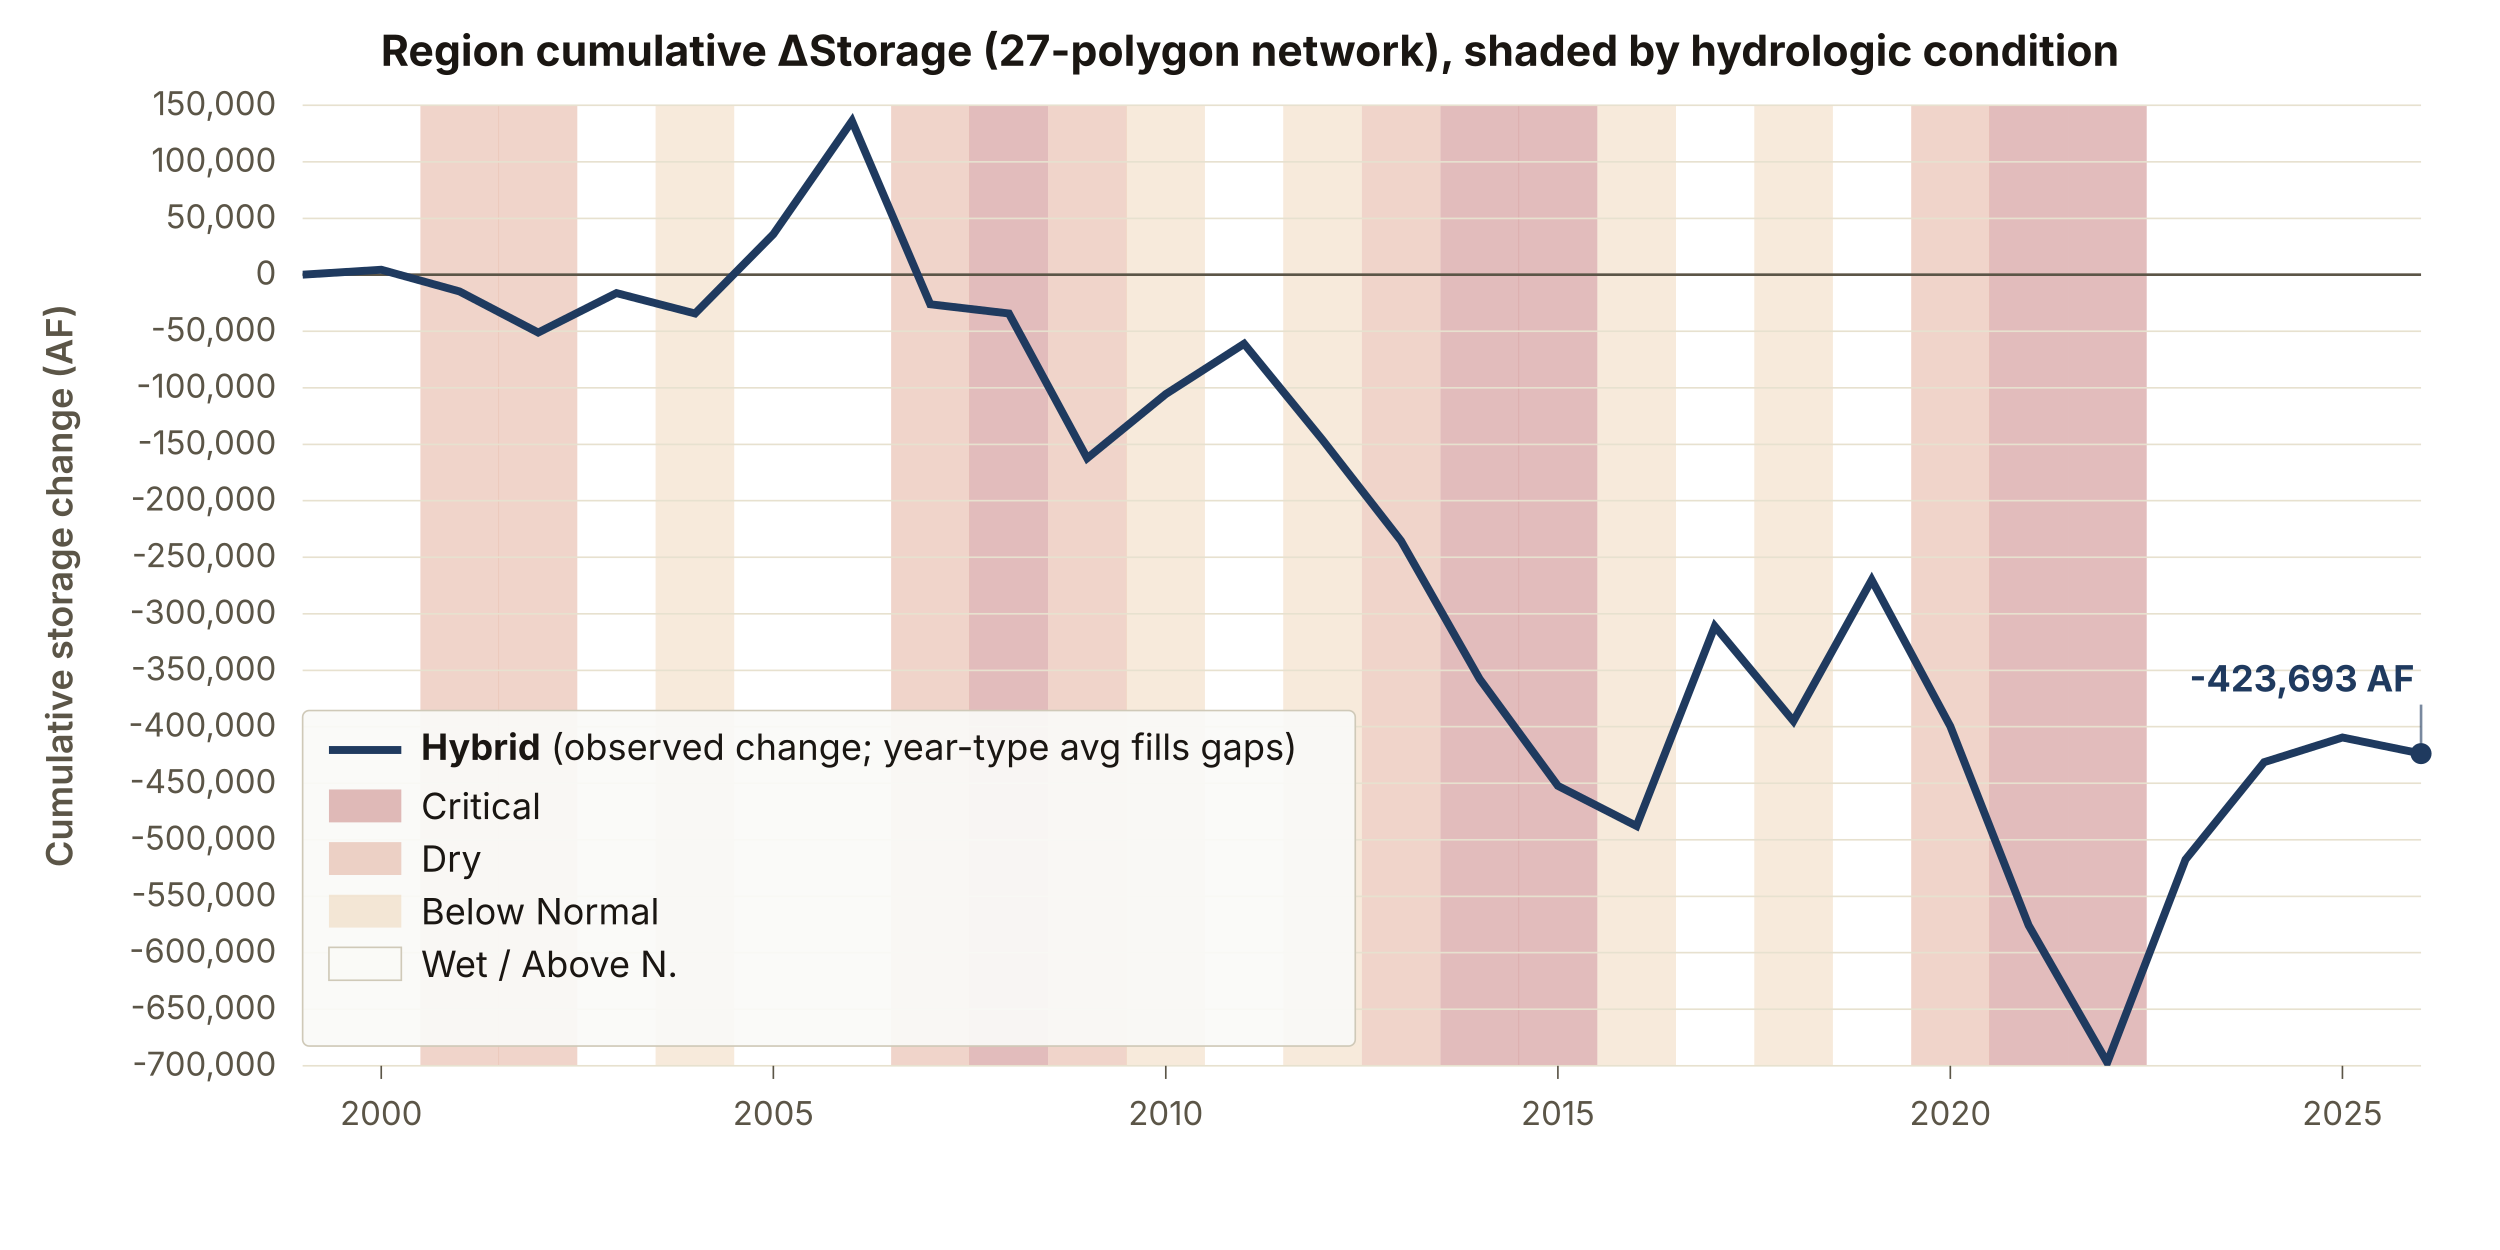
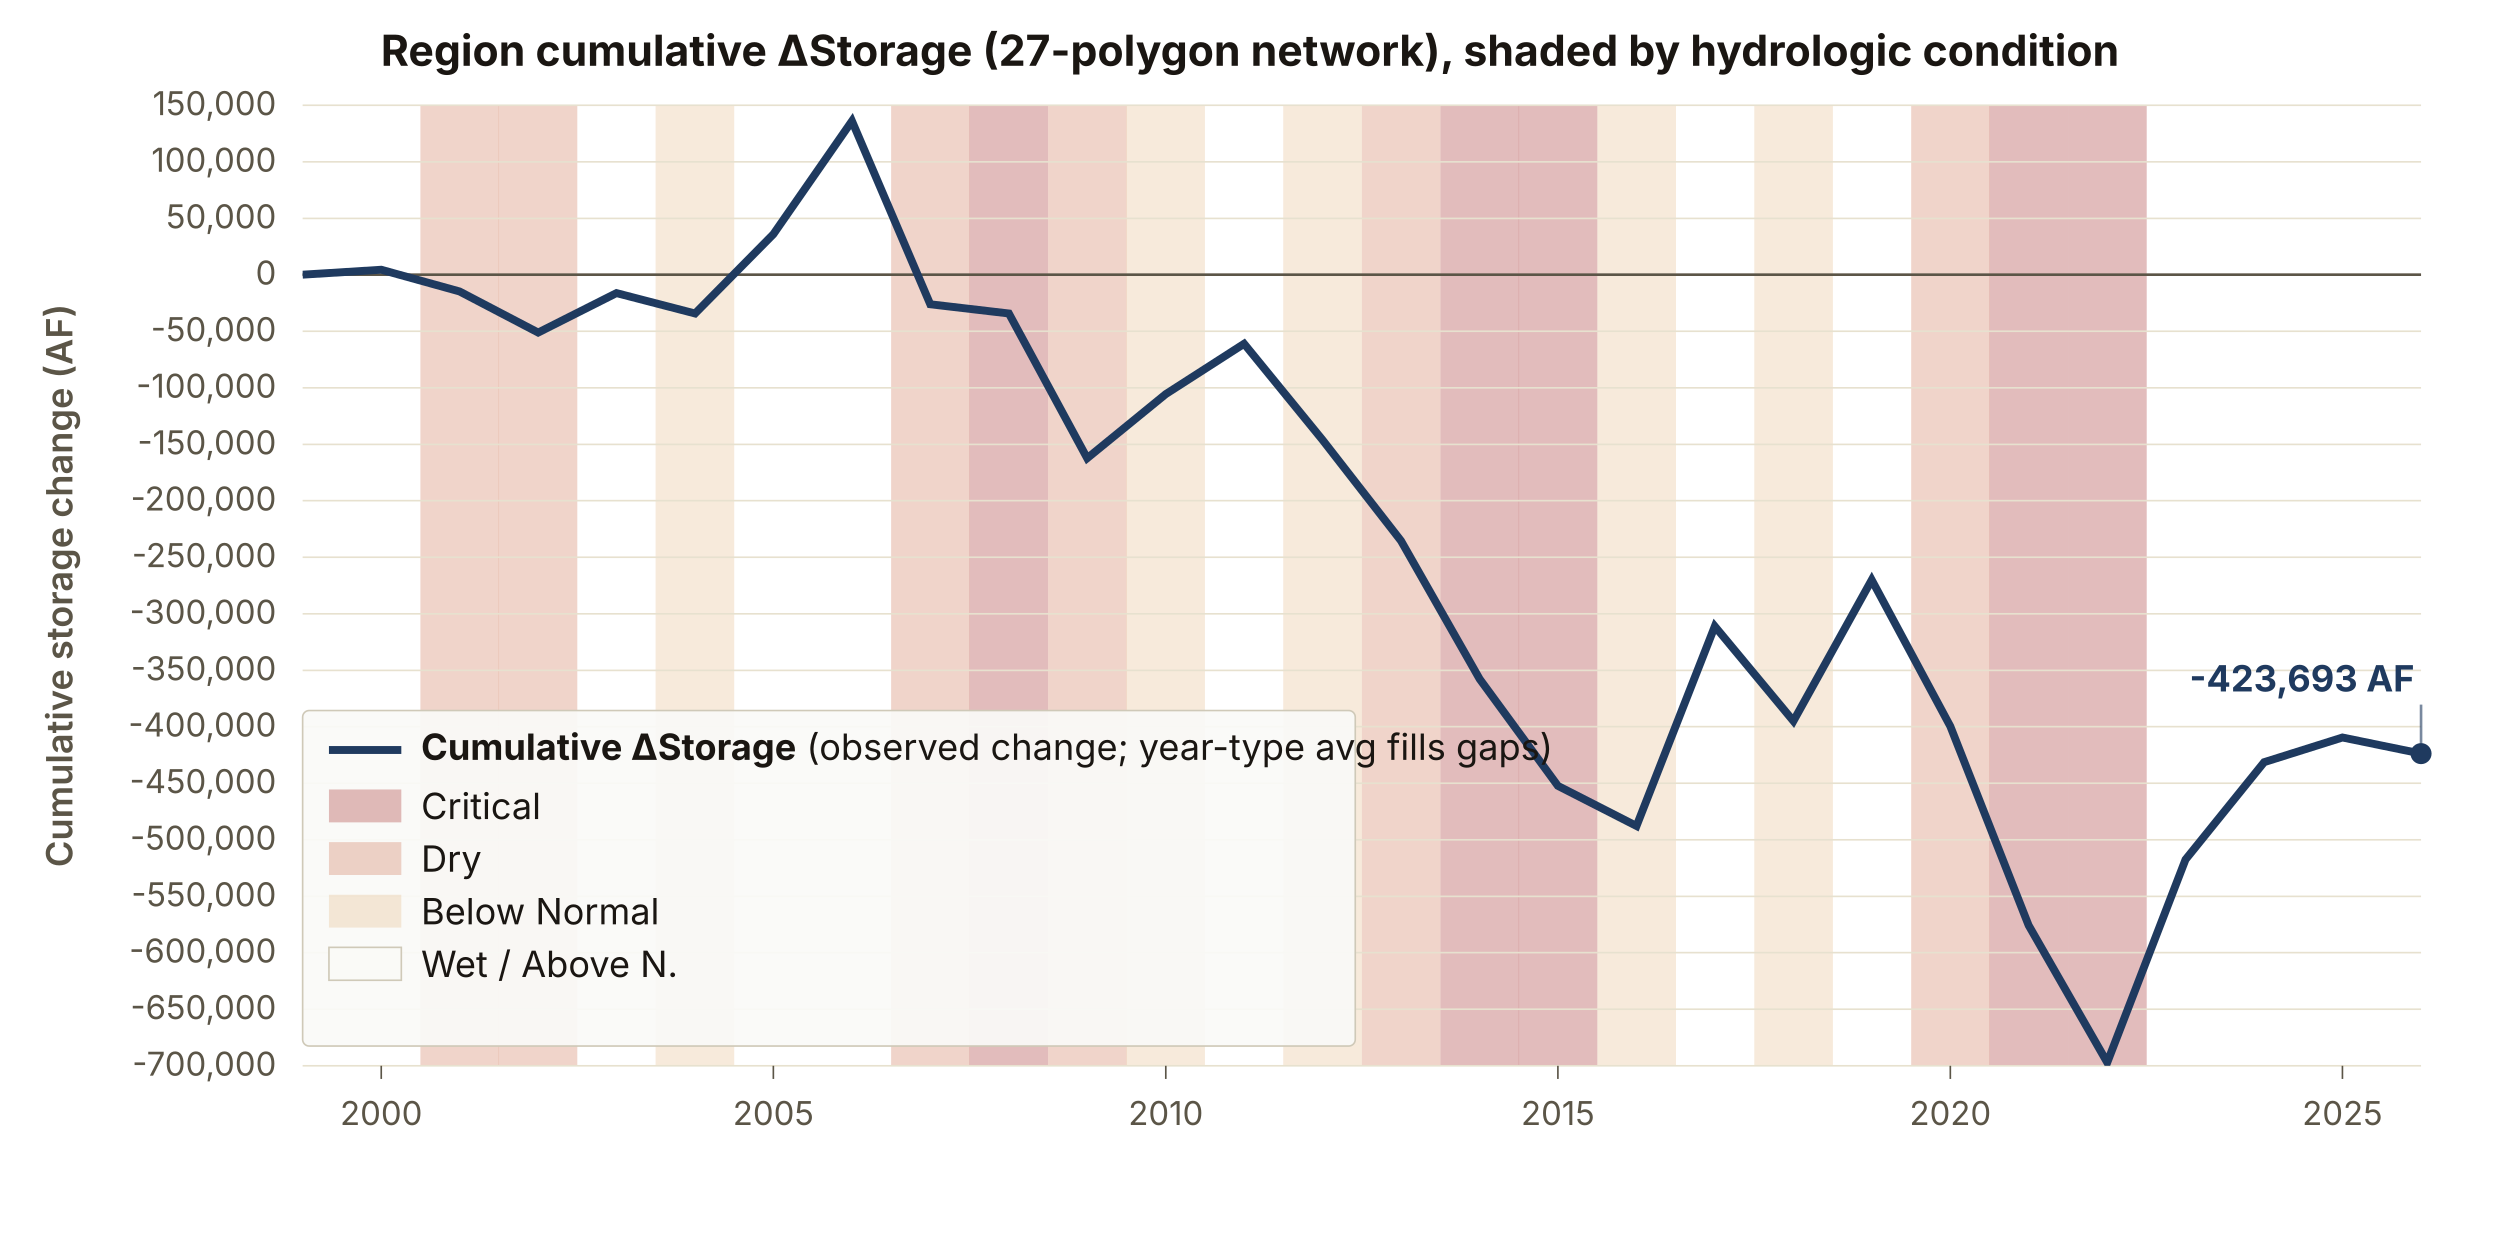
<svg xmlns="http://www.w3.org/2000/svg" viewBox="0 0 760 380" style="background:#fafaf7;font-family:'Inter',ui-sans-serif,system-ui;width:100%;height:auto;display:block;">
  <defs>
    <clipPath id="ts-clip">
      <rect x="92" y="32" width="644" height="292" />
    </clipPath>
  </defs>
  <text x="380.0" y="20" text-anchor="middle" font-size="13" font-weight="700" fill="#1a1612">Region cumulative ΔStorage (27-polygon network), shaded by hydrologic condition</text>
  <rect x="127.8" y="32" width="23.9" height="292" fill="#c75a35" fill-opacity="0.26" />
  <rect x="151.6" y="32" width="23.9" height="292" fill="#c75a35" fill-opacity="0.26" />
  <rect x="199.3" y="32" width="23.9" height="292" fill="#d99a4f" fill-opacity="0.2" />
  <rect x="270.9" y="32" width="23.9" height="292" fill="#c75a35" fill-opacity="0.26" />
  <rect x="294.7" y="32" width="23.9" height="292" fill="#a32d2d" fill-opacity="0.32" />
  <rect x="318.6" y="32" width="23.9" height="292" fill="#c75a35" fill-opacity="0.26" />
  <rect x="342.4" y="32" width="23.9" height="292" fill="#d99a4f" fill-opacity="0.2" />
  <rect x="390.1" y="32" width="23.9" height="292" fill="#d99a4f" fill-opacity="0.2" />
  <rect x="414.0" y="32" width="23.9" height="292" fill="#c75a35" fill-opacity="0.26" />
  <rect x="437.9" y="32" width="23.9" height="292" fill="#a32d2d" fill-opacity="0.32" />
  <rect x="461.7" y="32" width="23.9" height="292" fill="#a32d2d" fill-opacity="0.32" />
  <rect x="485.6" y="32" width="23.9" height="292" fill="#d99a4f" fill-opacity="0.2" />
  <rect x="533.3" y="32" width="23.9" height="292" fill="#d99a4f" fill-opacity="0.2" />
  <rect x="581.0" y="32" width="23.9" height="292" fill="#c75a35" fill-opacity="0.26" />
  <rect x="604.8" y="32" width="23.9" height="292" fill="#a32d2d" fill-opacity="0.32" />
  <rect x="628.7" y="32" width="23.9" height="292" fill="#a32d2d" fill-opacity="0.32" />
  <line x1="92" y1="324.0" x2="736" y2="324.0" stroke="#e7e1cf" stroke-width="0.5" />
  <text x="84" y="327.0" text-anchor="end" font-size="10" fill="#5b5547">-700,000</text>
  <line x1="92" y1="306.8" x2="736" y2="306.8" stroke="#e7e1cf" stroke-width="0.5" />
  <text x="84" y="309.8" text-anchor="end" font-size="10" fill="#5b5547">-650,000</text>
  <line x1="92" y1="289.6" x2="736" y2="289.6" stroke="#e7e1cf" stroke-width="0.5" />
  <text x="84" y="292.6" text-anchor="end" font-size="10" fill="#5b5547">-600,000</text>
  <line x1="92" y1="272.5" x2="736" y2="272.5" stroke="#e7e1cf" stroke-width="0.5" />
  <text x="84" y="275.5" text-anchor="end" font-size="10" fill="#5b5547">-550,000</text>
  <line x1="92" y1="255.3" x2="736" y2="255.3" stroke="#e7e1cf" stroke-width="0.5" />
  <text x="84" y="258.3" text-anchor="end" font-size="10" fill="#5b5547">-500,000</text>
  <line x1="92" y1="238.1" x2="736" y2="238.1" stroke="#e7e1cf" stroke-width="0.5" />
  <text x="84" y="241.1" text-anchor="end" font-size="10" fill="#5b5547">-450,000</text>
  <line x1="92" y1="220.9" x2="736" y2="220.9" stroke="#e7e1cf" stroke-width="0.5" />
  <text x="84" y="223.9" text-anchor="end" font-size="10" fill="#5b5547">-400,000</text>
  <line x1="92" y1="203.8" x2="736" y2="203.8" stroke="#e7e1cf" stroke-width="0.5" />
  <text x="84" y="206.8" text-anchor="end" font-size="10" fill="#5b5547">-350,000</text>
  <line x1="92" y1="186.6" x2="736" y2="186.6" stroke="#e7e1cf" stroke-width="0.5" />
  <text x="84" y="189.6" text-anchor="end" font-size="10" fill="#5b5547">-300,000</text>
  <line x1="92" y1="169.4" x2="736" y2="169.4" stroke="#e7e1cf" stroke-width="0.5" />
  <text x="84" y="172.4" text-anchor="end" font-size="10" fill="#5b5547">-250,000</text>
  <line x1="92" y1="152.2" x2="736" y2="152.2" stroke="#e7e1cf" stroke-width="0.5" />
  <text x="84" y="155.2" text-anchor="end" font-size="10" fill="#5b5547">-200,000</text>
  <line x1="92" y1="135.1" x2="736" y2="135.1" stroke="#e7e1cf" stroke-width="0.5" />
  <text x="84" y="138.1" text-anchor="end" font-size="10" fill="#5b5547">-150,000</text>
  <line x1="92" y1="117.9" x2="736" y2="117.9" stroke="#e7e1cf" stroke-width="0.5" />
  <text x="84" y="120.9" text-anchor="end" font-size="10" fill="#5b5547">-100,000</text>
  <line x1="92" y1="100.7" x2="736" y2="100.7" stroke="#e7e1cf" stroke-width="0.5" />
  <text x="84" y="103.7" text-anchor="end" font-size="10" fill="#5b5547">-50,000</text>
  <line x1="92" y1="83.5" x2="736" y2="83.5" stroke="#e7e1cf" stroke-width="0.5" />
  <text x="84" y="86.5" text-anchor="end" font-size="10" fill="#5b5547">0</text>
  <line x1="92" y1="66.4" x2="736" y2="66.4" stroke="#e7e1cf" stroke-width="0.5" />
  <text x="84" y="69.4" text-anchor="end" font-size="10" fill="#5b5547">50,000</text>
  <line x1="92" y1="49.2" x2="736" y2="49.2" stroke="#e7e1cf" stroke-width="0.5" />
  <text x="84" y="52.2" text-anchor="end" font-size="10" fill="#5b5547">100,000</text>
  <line x1="92" y1="32.0" x2="736" y2="32.0" stroke="#e7e1cf" stroke-width="0.5" />
  <text x="84" y="35.0" text-anchor="end" font-size="10" fill="#5b5547">150,000</text>
  <line x1="92" y1="83.5" x2="736" y2="83.5" stroke="#5b5547" stroke-width="0.8" />
  <line x1="115.9" y1="324" x2="115.9" y2="328" stroke="#5b5547" stroke-width="0.5" />
  <text x="115.9" y="342" text-anchor="middle" font-size="10" fill="#5b5547">2000</text>
  <line x1="235.1" y1="324" x2="235.1" y2="328" stroke="#5b5547" stroke-width="0.5" />
  <text x="235.1" y="342" text-anchor="middle" font-size="10" fill="#5b5547">2005</text>
  <line x1="354.4" y1="324" x2="354.4" y2="328" stroke="#5b5547" stroke-width="0.5" />
  <text x="354.4" y="342" text-anchor="middle" font-size="10" fill="#5b5547">2010</text>
  <line x1="473.6" y1="324" x2="473.6" y2="328" stroke="#5b5547" stroke-width="0.5" />
  <text x="473.6" y="342" text-anchor="middle" font-size="10" fill="#5b5547">2015</text>
  <line x1="592.9" y1="324" x2="592.9" y2="328" stroke="#5b5547" stroke-width="0.5" />
  <text x="592.9" y="342" text-anchor="middle" font-size="10" fill="#5b5547">2020</text>
  <line x1="712.1" y1="324" x2="712.1" y2="328" stroke="#5b5547" stroke-width="0.5" />
  <text x="712.1" y="342" text-anchor="middle" font-size="10" fill="#5b5547">2025</text>
  <text x="22" y="178.0" transform="rotate(-90,22,178.0)" text-anchor="middle" font-size="11" fill="#5b5547" font-weight="600">Cumulative storage change (AF)</text>
  <polyline points="92.0,83.5 115.9,82.0 139.7,88.6 163.6,101.1 187.4,89.1 211.3,95.3 235.1,71.2 259.0,36.8 282.8,92.5 306.7,95.3 330.5,139.3 354.4,119.8 378.2,104.5 402.1,133.8 425.9,164.4 449.8,206.4 473.6,238.9 497.5,251.1 521.3,190.4 545.2,219.2 569.0,176.3 592.9,220.8 616.7,281.3 640.6,323.0 664.4,261.3 688.3,231.7 712.1,224.2 736.0,229.1" fill="none" stroke="#1f3a5f" stroke-width="2.4" clip-path="url(#ts-clip)" />
  <circle cx="736.0" cy="229.1" r="3.2" fill="#1f3a5f" />
  <line x1="736.0" y1="226.1" x2="736.0" y2="214.2" stroke="#1f3a5f" stroke-width="0.8" opacity="0.6" />
  <text x="734.0" y="210.2" text-anchor="end" font-size="11" font-weight="700" fill="#1f3a5f">-423,693 AF</text>
  <g transform="translate(100,238)">
    <rect x="-8" y="-22" width="320" height="102" fill="#fafaf7" fill-opacity="0.92" stroke="#cfc9b8" stroke-width="0.5" rx="2" />
    <line x1="0" y1="-10" x2="22" y2="-10" stroke="#1f3a5f" stroke-width="2.4" />
    <text x="28" y="-7" font-size="11" fill="#1a1612">
-       <tspan font-weight="700">Hybrid</tspan> (observed change; year-type avg fills gaps)</text>
+       <tspan font-weight="700">Cumulative ΔStorage</tspan> (observed change; year-type avg fills gaps)</text>
    <rect x="0" y="2" width="22" height="10" fill="#a32d2d" fill-opacity="0.32" />
    <text x="28" y="11" font-size="11" fill="#1a1612">Critical</text>
    <rect x="0" y="18" width="22" height="10" fill="#c75a35" fill-opacity="0.26" />
    <text x="28" y="27" font-size="11" fill="#1a1612">Dry</text>
    <rect x="0" y="34" width="22" height="10" fill="#d99a4f" fill-opacity="0.2" />
    <text x="28" y="43" font-size="11" fill="#1a1612">Below Normal</text>
    <rect x="0" y="50" width="22" height="10" fill="#fafaf7" stroke="#cfc9b8" stroke-width="0.5" />
    <text x="28" y="59" font-size="11" fill="#1a1612">Wet / Above N.</text>
  </g>
</svg>
